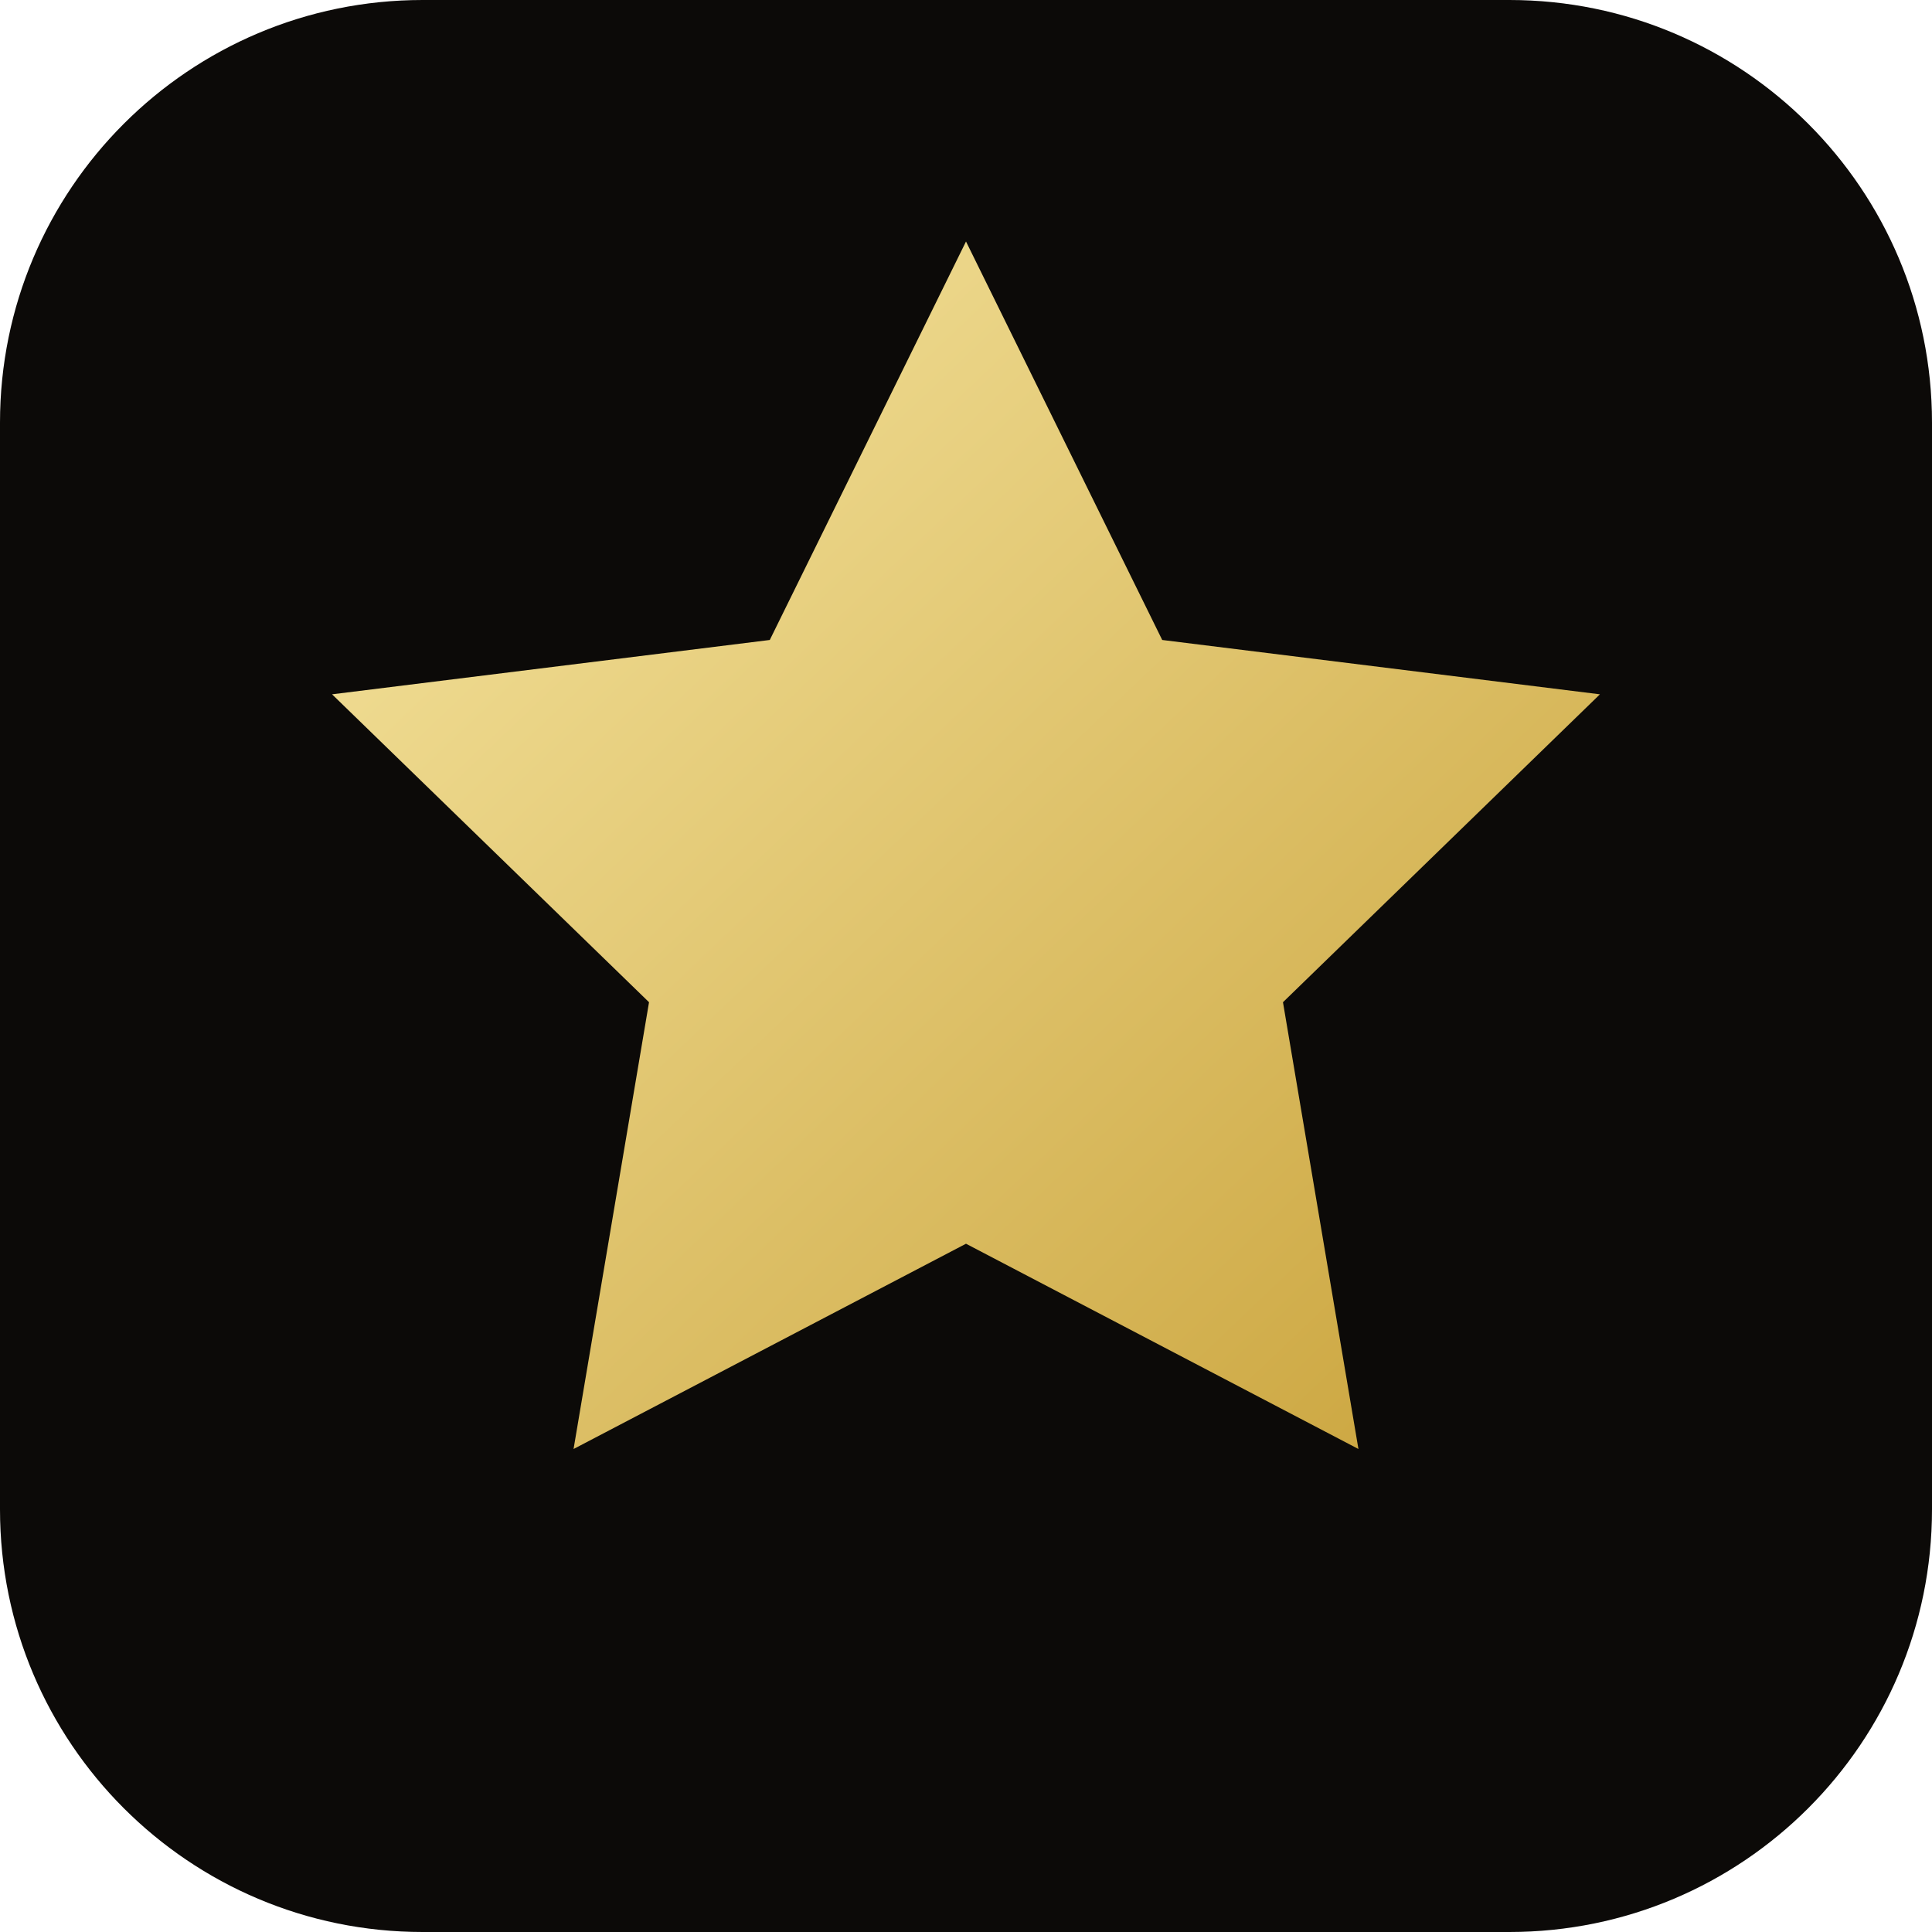
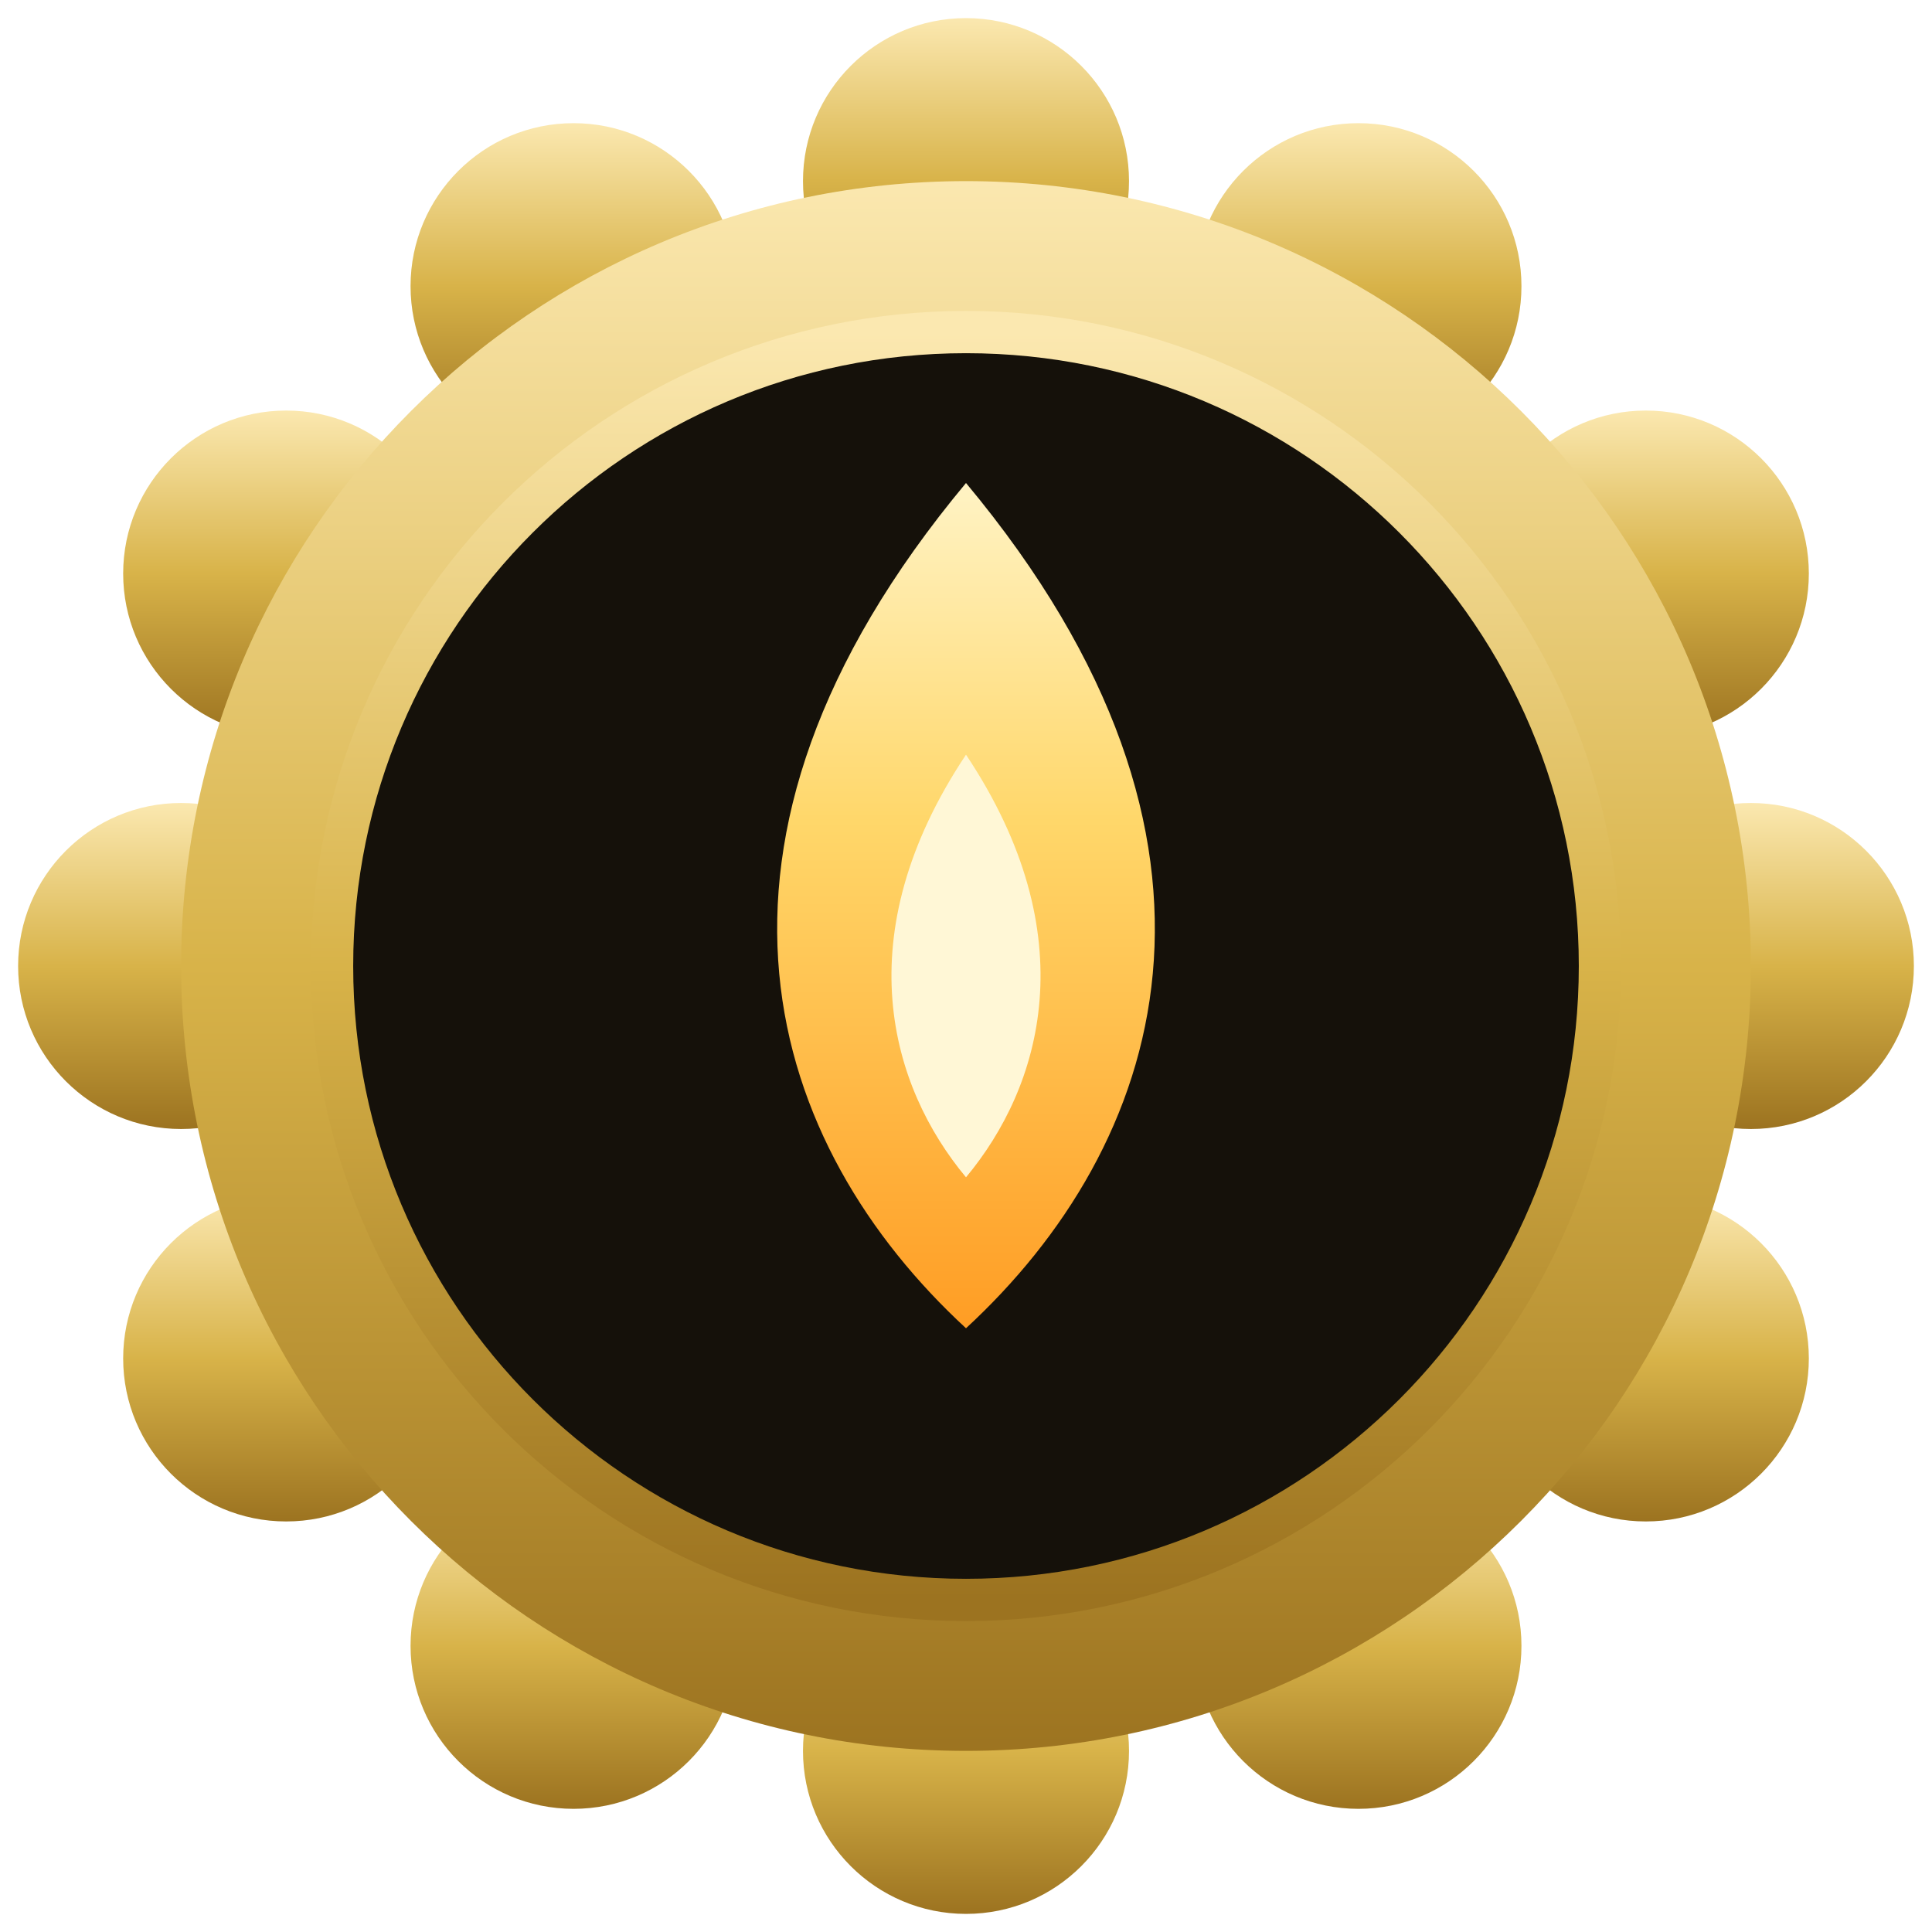
- <svg xmlns="http://www.w3.org/2000/svg" viewBox="0 0 64 64" width="64" height="64">
+ <svg xmlns="http://www.w3.org/2000/svg" viewBox="0 0 64 64">
  <defs>
-     <linearGradient id="gold" x1="0" x2="1" y1="0" y2="1">
-       <stop offset="0" stop-color="#f7e7a3" />
-       <stop offset="1" stop-color="#c9a23a" />
+     <linearGradient id="g" x1="0" y1="0" x2="0" y2="1">
+       <stop offset="0" stop-color="#fbe8b0" />
+       <stop offset=".5" stop-color="#d8b349" />
+       <stop offset="1" stop-color="#9c7320" />
+     </linearGradient>
+     <linearGradient id="f" x1="0" y1="1" x2="0" y2="0">
+       <stop offset="0" stop-color="#ff9d24" />
+       <stop offset=".6" stop-color="#ffd76a" />
+       <stop offset="1" stop-color="#fff3c4" />
    </linearGradient>
  </defs>
-   <rect width="64" height="64" rx="14" fill="#0c0a08" />
-   <path d="M32 8l6.5 13.2L53 23l-10.5 10.2L45 48 32 41.2 19 48l2.5-14.8L11 23l14.5-1.8z" fill="url(#gold)" />
+   <circle cx="32.00" cy="6.00" r="5.4" fill="url(#g)" />
+   <circle cx="45.00" cy="9.48" r="5.4" fill="url(#g)" />
+   <circle cx="54.52" cy="19.00" r="5.4" fill="url(#g)" />
+   <circle cx="58.00" cy="32.00" r="5.4" fill="url(#g)" />
+   <circle cx="54.52" cy="45.00" r="5.4" fill="url(#g)" />
+   <circle cx="45.00" cy="54.52" r="5.4" fill="url(#g)" />
+   <circle cx="32.00" cy="58.00" r="5.4" fill="url(#g)" />
+   <circle cx="19.00" cy="54.52" r="5.4" fill="url(#g)" />
+   <circle cx="9.48" cy="45.00" r="5.4" fill="url(#g)" />
+   <circle cx="6.00" cy="32.00" r="5.4" fill="url(#g)" />
+   <circle cx="9.48" cy="19.00" r="5.4" fill="url(#g)" />
+   <circle cx="19.00" cy="9.48" r="5.4" fill="url(#g)" />
+   <circle cx="32" cy="32" r="26" fill="url(#g)" />
+   <circle cx="32" cy="32" r="21" fill="#15110a" />
+   <circle cx="32" cy="32" r="21" fill="none" stroke="url(#g)" stroke-width="1.4" />
+   <path d="M32 16 C42 28 38.5 38 32 44 C25.5 38 22 28 32 16 Z" fill="url(#f)" />
+   <path d="M32 25 C36 31 34.5 36 32 39 C29.5 36 28 31 32 25 Z" fill="#fff7d6" />
</svg>
